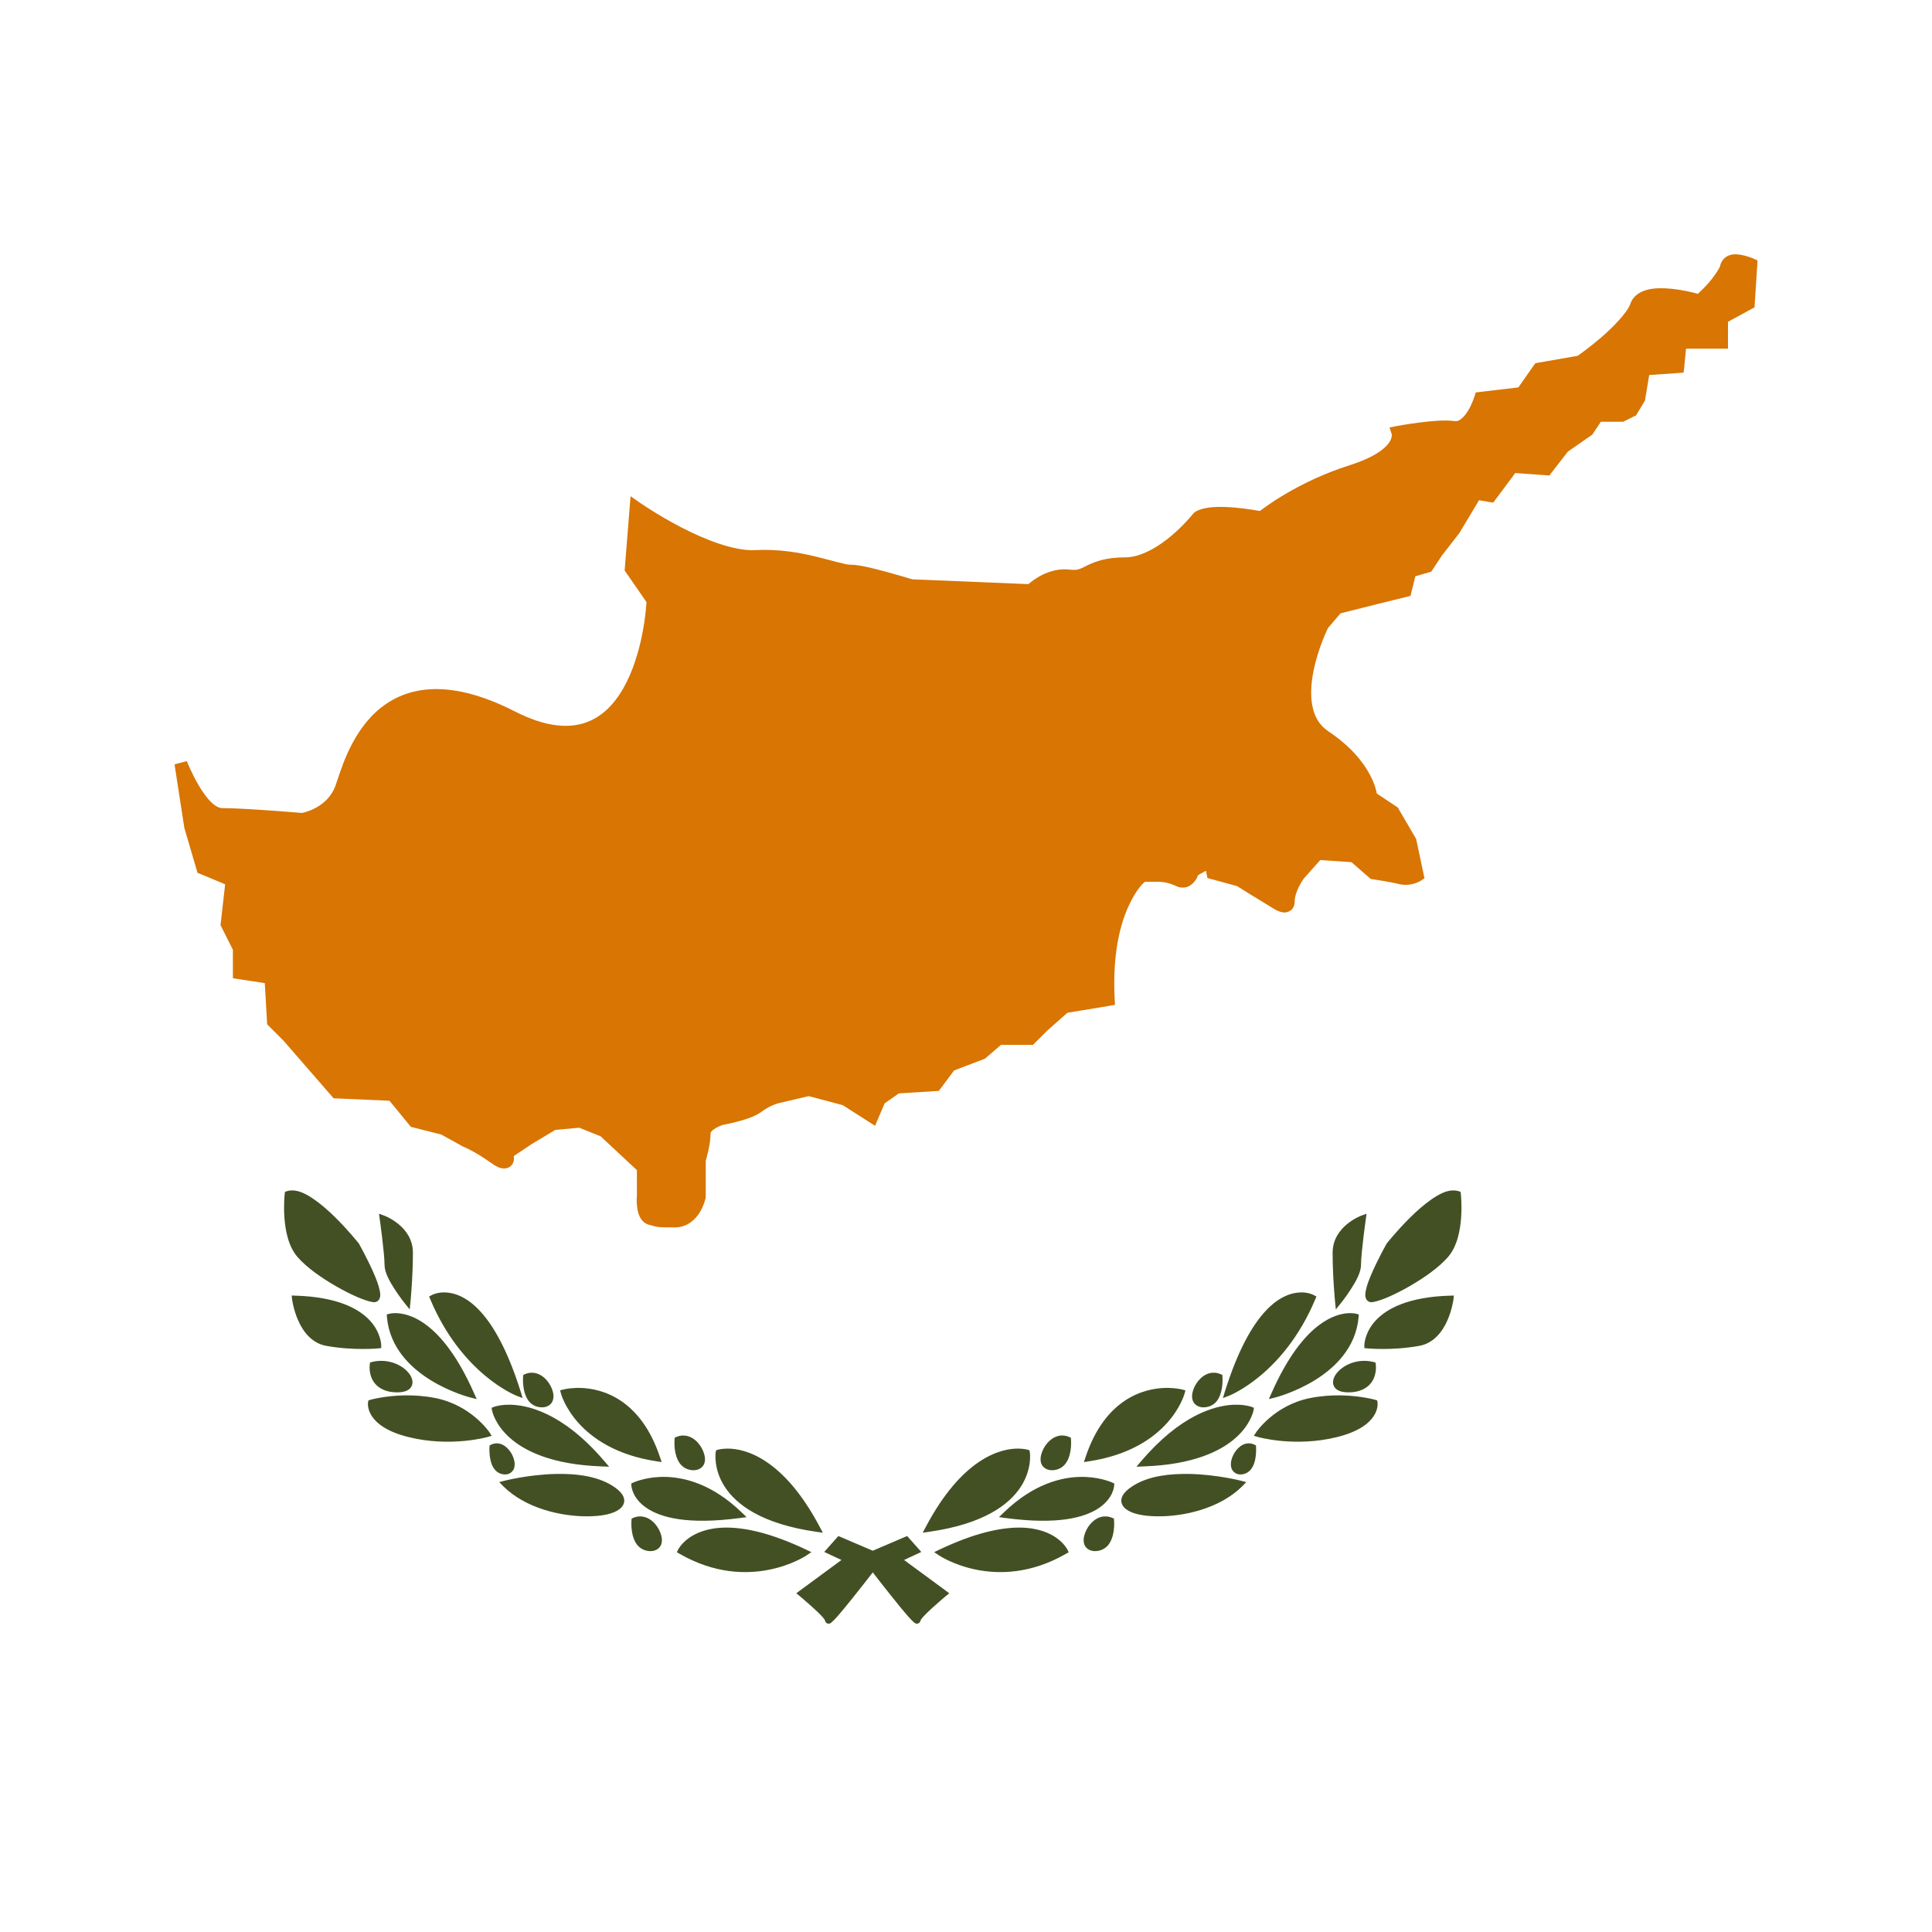
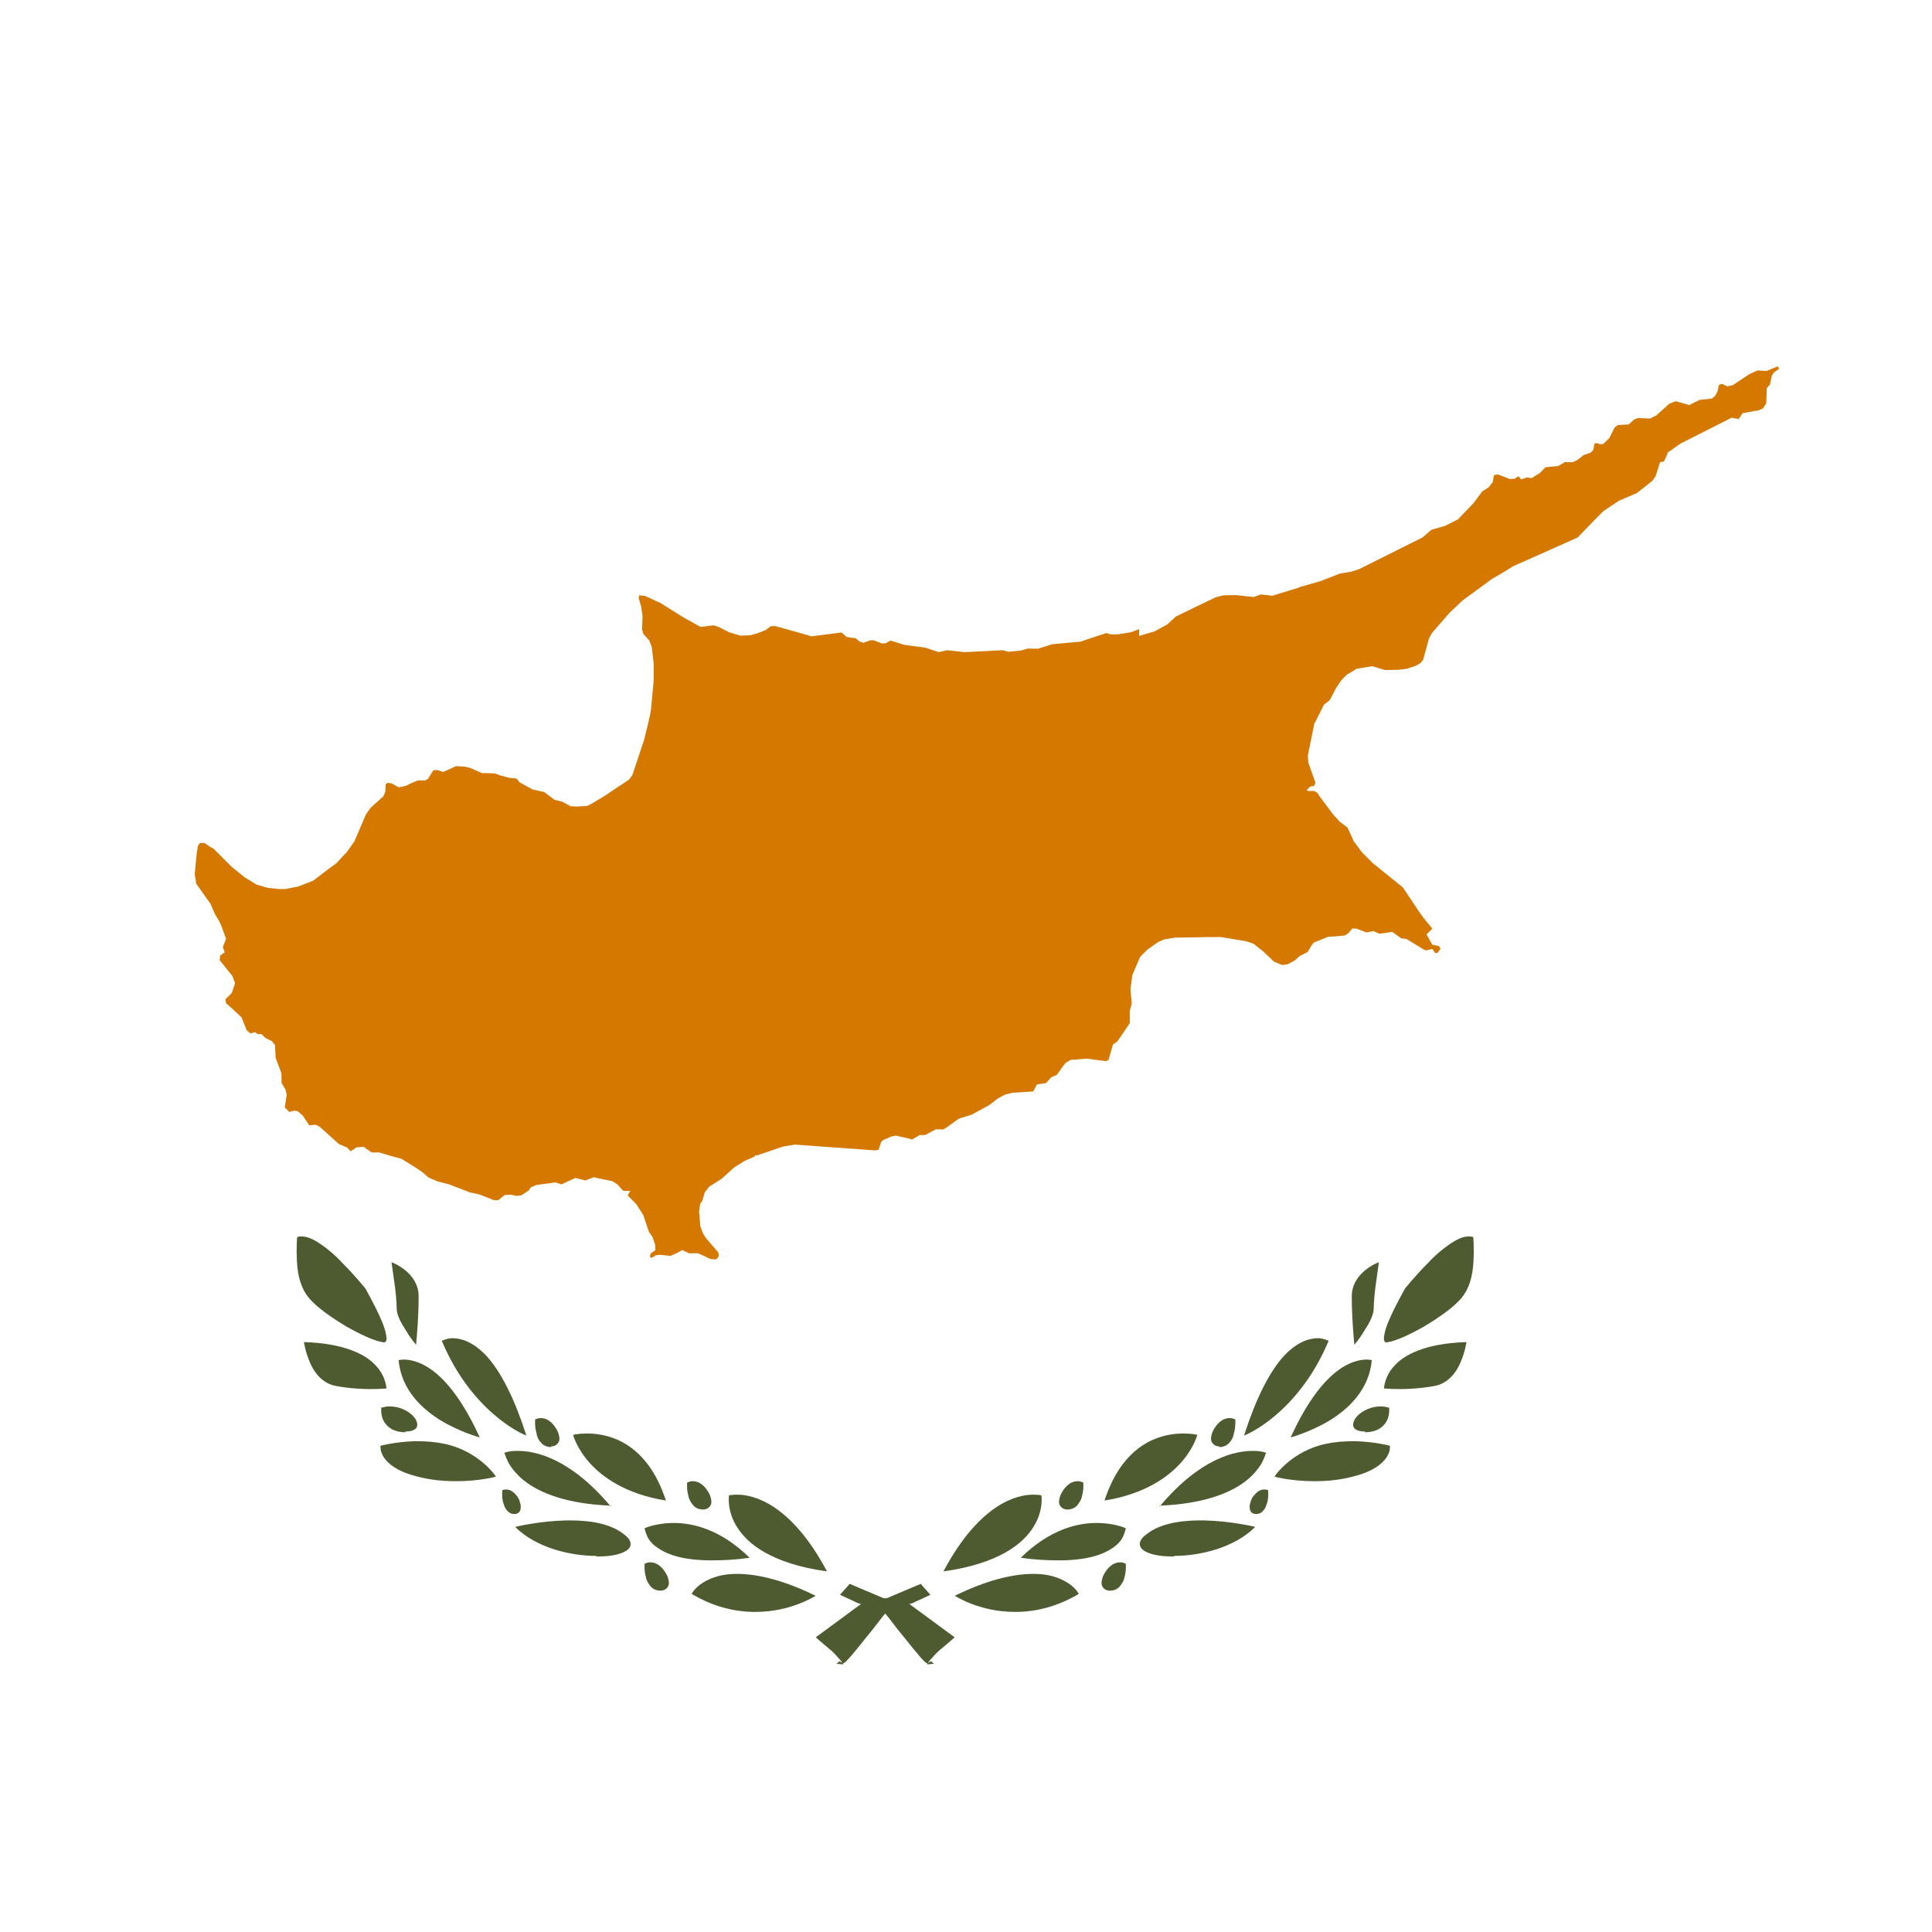
- <svg xmlns="http://www.w3.org/2000/svg" height="800" viewBox="0 0 800 800" width="800">
-   <clipPath id="a">
-     <path d="m0 600h900v-600h-900z" transform="translate(-410.4062 -122.9688)" />
-   </clipPath>
-   <clipPath id="b">
-     <path d="m0 600h900v-600h-900z" transform="translate(-688.9062 -521.0312)" />
-   </clipPath>
-   <path d="m0 800h800v-800h-800z" fill="#fff" stroke-width="1.089" />
-   <path clip-path="url(#a)" d="m0 0-.469-.531-3.031-3.407-.875-.999 1.187-.563 4.157-1.937-13-9.563-1.032-.781 1-.813s2.041-1.695 4.094-3.562c1.027-.934 2.071-1.909 2.813-2.719.371-.404.66-.765.844-1.031.137-.2.177-.383.187-.344.006-.099.027-.2.094-.344.093-.201.316-.43.562-.531.493-.2.779-.044.938.031.317.151.439.301.656.5.434.398 1.002.976 1.656 1.719 1.307 1.485 3 3.576 4.719 5.719 2.883 3.593 5.332 6.76 6.188 7.875.859-1.119 3.307-4.285 6.187-7.875 1.719-2.143 3.412-4.234 4.719-5.719.654-.743 1.222-1.321 1.656-1.719.217-.199.339-.349.656-.5.159-.075.445-.231.938-.031.246.101.469.33.562.531.067.144.088.245.094.344.01-.039.05.144.187.344.184.266.473.627.844 1.031.742.81 1.786 1.785 2.813 2.719 2.053 1.867 4.094 3.562 4.094 3.562l1 .813-1.032.781-13 9.563 4.156 1.937 1.188.563-.875.999-3.031 3.407-.469.531-.688-.281-9.999-4.281-10.001 4.281zm56.25 2.625c-5.942.023-14.002-1.686-24.938-6.875l-1.562-.75 1.437-.969s17.712-12.077 39.532.469l.812.469-.406.844s-.901 1.791-3.187 3.468c-2.287 1.678-6.014 3.322-11.688 3.344m-91.125 0c-5.673-.022-9.402-1.666-11.688-3.344-2.285-1.677-3.187-3.468-3.187-3.468l-.406-.844.812-.469c21.82-12.546 39.531-.469 39.531-.469l1.438.969-1.563.75c-10.935 5.189-18.995 6.898-24.937 6.875m117.406 3.469c-2.792-.224-4.916-2.609-5.843-4.969-.495-1.259-.72-2.598-.282-3.781.439-1.184 1.71-2.031 3.282-2.031 1.663 0 3.014.687 3.906 1.656.891.968 1.367 2.156 1.656 3.312.578 2.314.375 4.563.375 4.563l-.062.593-.532.219c-.645.275-1.307.422-1.937.438-.193.005-.376.014-.563 0m-144.25 0c-.63-.016-1.292-.163-1.937-.438l-.532-.219-.062-.593s-.203-2.249.375-4.563c.289-1.156.764-2.344 1.656-3.312.892-.969 2.244-1.656 3.906-1.656 1.571 0 2.843.847 3.282 2.031.439 1.183.213 2.522-.282 3.781-.989 2.518-3.334 5.046-6.406 4.969m137.438 12.281c-6.313.01-15.154-2.159-24.344-11.063l-1.5-1.437 2.063-.281c16.171-2.156 24.563.115 29 3.125 2.218 1.505 3.412 3.196 4.031 4.531s.687 2.406.687 2.406l.032.656-.594.282s-3.206 1.517-8.156 1.75c-.398.018-.798.03-1.219.031m-130.063 0c-.421-.001-.821-.013-1.219-.031-4.95-.233-8.156-1.75-8.156-1.75l-.594-.282.032-.656s.068-1.071.687-2.406 1.813-3.026 4.031-4.531c4.437-3.01 12.829-5.281 29.001-3.125l2.062.281-1.5 1.437c-9.19 8.904-18.031 11.073-24.344 11.063m161.094.906c-5.834-.1-11.906-1.125-16.281-4.406-1.442-1.081-2.342-2.181-2.563-3.406-.22-1.226.448-2.377 1.438-3.125 1.981-1.496 5.375-2.153 9.531-2.219 8.312-.133 19.61 2.392 26.594 9.375l1.219 1.25-1.688.437s-7.349 1.89-15.75 2.094c-.817.02-1.667.015-2.5 0m-194.625 0c-8.402-.204-15.75-2.094-15.75-2.094l-1.688-.437 1.219-1.25c6.983-6.983 18.282-9.508 26.594-9.375 4.156.066 7.55.723 9.531 2.219.991.748 1.658 1.899 1.438 3.125-.22 1.225-1.121 2.325-2.563 3.406-4.999 3.75-12.244 4.565-18.781 4.406m143.688 7.875c-5.415.027-17.347-2.908-28.688-24.375l-.938-1.75 1.969.281c17.022 2.432 24.939 8.464 28.532 14.032 3.592 5.567 2.781 10.656 2.781 10.656l-.125.625-.563.187s-1.163.335-2.968.344m-90.251 0c-1.805-.009-2.968-.344-2.968-.344l-.563-.187-.125-.625s-.811-5.089 2.781-10.656c3.593-5.568 11.51-11.6 28.532-14.032l1.969-.281-.938 1.75c-11.341 21.467-23.273 24.402-28.688 24.375m161.969 1.625c-1.301.036-2.437-.596-3.312-1.437s-1.545-1.925-1.938-3.032c-.392-1.106-.533-2.228-.187-3.281.345-1.052 1.427-1.906 2.75-1.906 1.382 0 2.529.656 3.25 1.531.72.875 1.083 1.923 1.312 2.938.459 2.028.313 3.968.313 3.968l-.032.594-.531.25c-.557.266-1.125.362-1.625.375m-233.687 0c-.501-.013-1.068-.109-1.625-.375l-.532-.25-.031-.594s-.146-1.94.313-3.968c.229-1.015.591-2.063 1.312-2.938s1.869-1.531 3.25-1.531c1.323 0 2.405.854 2.75 1.906.346 1.053.205 2.175-.187 3.281-.392 1.107-1.063 2.191-1.938 3.032s-2.012 1.473-3.312 1.437m175.312 2.438c-2.792-.224-4.916-2.609-5.843-4.969-.495-1.259-.72-2.598-.282-3.781.439-1.184 1.71-2.032 3.282-2.032 1.663 0 3.014.688 3.906 1.657.891.968 1.367 2.156 1.656 3.312.578 2.314.375 4.563.375 4.563l-.062.593-.532.219c-.645.275-1.307.422-1.937.438-.193.005-.376.014-.563 0m-117.5 0c-.63-.016-1.292-.163-1.937-.438l-.532-.219-.062-.593s-.203-2.249.375-4.563c.289-1.156.764-2.344 1.656-3.312.892-.969 2.244-1.657 3.906-1.657 1.571 0 2.843.848 3.282 2.032.439 1.183.213 2.522-.282 3.781-.989 2.518-3.334 5.046-6.406 4.969m171.25 9.562c-6.063-.222-16.646-3.212-28.843-17.5l-1.5-1.75 2.281.094c15.402.54 23.95 4.75 28.625 8.937 2.337 2.094 3.693 4.179 4.469 5.751.775 1.571.999 2.718.999 2.718l.125.782-.75.312s-1.603.604-4.249.656c-.364.007-.752.015-1.157 0m-225.594 0c-2.646-.052-4.25-.656-4.25-.656l-.75-.312.125-.782s.225-1.147 1-2.718c.776-1.572 2.132-3.657 4.469-5.751 4.675-4.187 13.223-8.397 28.625-8.937l2.281-.094-1.5 1.75c-13.01 15.241-24.189 17.614-30 17.5m258.657 2.907c-2.856.043-6.075-.16-9.5-.844-11.099-2.22-16.688-10.563-16.688-10.563l-.75-1.156 1.313-.375s11.48-3.278 24.593 0c6.574 1.644 9.777 4.176 11.282 6.438.752 1.13 1.068 2.158 1.187 2.937.118.779.031 1.375.031 1.375l-.125.625-.593.188s-4.464 1.278-10.75 1.375m-290.563 0c-6.286-.097-10.75-1.375-10.75-1.375l-.593-.188-.125-.625s-.088-.596.031-1.375c.118-.779.435-1.807 1.187-2.937 1.505-2.262 4.709-4.794 11.282-6.438 13.113-3.278 24.593 0 24.593 0l1.313.375-.75 1.156s-5.589 8.343-16.688 10.563c-3.425.684-6.644.887-9.5.844m236.157 2.312c-6.854-.149-18.79-3.493-24.782-21.469l-.531-1.562 1.625.25c12.502 1.902 19.939 7.137 24.219 11.906 4.279 4.769 5.437 9.156 5.437 9.156l.25.969-.968.25s-1.629.437-4.125.5c-.357.009-.736.009-1.125 0m-182.876 0c-2.496-.063-4.125-.5-4.125-.5l-.968-.25.25-.969s1.158-4.387 5.437-9.156c4.28-4.769 11.717-10.004 24.219-11.906l1.625-.25-.531 1.562c-5.992 17.976-17.928 21.32-24.782 21.469-.389.009-.768.009-1.125 0m197.501 4.719c-2.792-.225-4.917-2.615-5.844-4.969-.495-1.255-.69-2.568-.25-3.75.439-1.182 1.679-2.031 3.25-2.031 1.662 0 3.013.659 3.906 1.625s1.367 2.19 1.656 3.344c.579 2.306.375 4.531.375 4.531l-.062.594-.531.218c-.645.275-1.308.422-1.938.438-.191.005-.377.014-.562 0m-211.563 0c-.63-.016-1.292-.163-1.938-.438l-.531-.218-.062-.594s-.204-2.225.375-4.531c.289-1.154.764-2.378 1.656-3.344s2.245-1.625 3.906-1.625c1.57 0 2.811.849 3.25 2.031.44 1.182.245 2.495-.25 3.75-.989 2.511-3.337 5.046-6.406 4.969m258.906 3.687c-4.081.061-7.525-1.951-9.094-4.281-.784-1.165-1.148-2.635-.406-3.812.742-1.178 2.268-1.688 4.375-1.688 4.568 0 6.942 2.182 7.875 4.344.934 2.162.625 4.25.625 4.25l-.094.687-.656.157c-.878.219-1.777.331-2.625.343m-305.687 0c-.848-.012-1.748-.124-2.625-.343l-.656-.157-.094-.687s-.309-2.088.625-4.25c.933-2.162 3.307-4.344 7.875-4.344 2.107 0 3.633.51 4.375 1.688.741 1.177.378 2.647-.406 3.812-1.569 2.33-5.013 4.342-9.094 4.281m300.656 14.813c-2.089-.088-5.422-.823-9.313-3.781-4.446-3.382-9.614-9.632-14.656-21.032l-.844-1.875 2 .5s6.024 1.511 12.25 5.344c6.227 3.833 12.787 10.09 13.625 19.594l.063.844-.813.218s-.597.154-1.5.188c-.246.009-.513.012-.812 0m-296.437 0c-.903-.034-1.5-.188-1.5-.188l-.813-.218.063-.844c.838-9.504 7.398-15.761 13.624-19.594 6.227-3.833 12.25-5.344 12.25-5.344l2-.5-.843 1.875c-5.042 11.4-10.21 17.65-14.657 21.032-4.446 3.381-8.158 3.855-10.124 3.781m329.093 5.469-1.156-.032c-13.027-.383-19.76-4.044-23.188-7.781-3.427-3.737-3.468-7.594-3.468-7.594v-.906l.906-.094s7.678-.76 16.156.782c4.61.837 7.27 4.568 8.75 7.937 1.481 3.369 1.875 6.531 1.875 6.531zm-360.937 0 .125-1.157s.394-3.162 1.875-6.531c1.48-3.369 4.14-7.1 8.75-7.937 8.478-1.542 16.156-.782 16.156-.782l.906.094v.906s-.041 3.857-3.468 7.594c-3.428 3.737-10.161 7.398-23.188 7.781zm313.25.968c-2.789-.079-6.684-1.325-10.813-5.781s-8.554-12.079-12.625-25.031l-.593-2 1.937.75s4.301 1.683 9.75 6.25c5.449 4.566 12.123 12.068 17 23.719l.344.812-.782.438s-1.291.716-3.312.843c-.289.019-.589.009-.906 0m-266.469 0c-2.021-.127-3.313-.843-3.313-.843l-.781-.438.344-.812c4.877-11.651 11.551-19.153 17-23.719 5.449-4.567 9.75-6.25 9.75-6.25l1.937-.75-.593 2c-4.071 12.952-8.496 20.575-12.625 25.031-4.13 4.456-8.023 5.702-10.813 5.781-.317.009-.617.019-.906 0m287.031 24.438-1.562-.563s-8.969-3.239-8.969-11.531c0-7.625.75-15.187.75-15.187l.25-2.438 1.531 1.906s1.545 1.906 3.094 4.313 3.187 5.2 3.187 7.625c0 1.758.376 5.39.75 8.5.375 3.109.75 5.75.75 5.75zm-306.687 0 .219-1.625s.376-2.641.75-5.75c.373-3.11.75-6.742.75-8.5 0-2.425 1.639-5.218 3.187-7.625s3.094-4.313 3.094-4.313l1.531-1.906.25 2.438s.75 7.562.75 15.187c0 8.292-8.969 11.531-8.969 11.531zm333.562 7.25c-2.16-.037-4.385-1.186-6.656-2.75-2.271-1.565-4.571-3.6-6.625-5.625-4.106-4.051-7.281-8.063-7.281-8.063l-.063-.062-.031-.063s-2.46-4.374-4.375-8.687c-.958-2.157-1.779-4.275-2.094-5.969-.157-.848-.246-1.594.063-2.344.154-.375.461-.768.875-.968.414-.201.859-.227 1.281-.157 2.596.433 6.903 2.356 11.406 4.938s9.087 5.813 11.875 9c2.908 3.323 3.834 8.24 4.125 12.312.291 4.073-.094 7.375-.094 7.375l-.093.625-.594.188c-.563.187-1.153.26-1.719.25m-360.437 0c-.566.01-1.156-.063-1.719-.25l-.594-.188-.093-.625s-.385-3.302-.094-7.375c.291-4.072 1.217-8.989 4.125-12.312 2.788-3.187 7.372-6.418 11.875-9s8.81-4.505 11.406-4.938c.422-.07.867-.044 1.281.157.415.2.721.593.875.968.308.75.22 1.496.063 2.344-.315 1.694-1.136 3.812-2.094 5.969-1.915 4.313-4.375 8.687-4.375 8.687l-.031.063-.063.062s-3.174 4.012-7.281 8.063c-2.053 2.025-4.354 4.06-6.625 5.625-2.271 1.564-4.496 2.713-6.656 2.75" fill="#435024" transform="matrix(1.333333 0 0 -1.333333 347.146 636.0416)" />
-   <path clip-path="url(#b)" d="m0 0c-.586-.009-1.189-.104-1.812-.312-1.248-.416-2.501-1.631-2.813-3.188-.173-.865-2.06-3.691-3.969-5.781-1.54-1.687-2.482-2.523-3-3-1.329.374-4.317 1.167-8.187 1.562-2.439.249-4.995.298-7.313-.25-2.317-.548-4.605-1.909-5.437-4.406-.813-2.437-4.992-6.953-8.969-10.375-3.832-3.297-7.149-5.601-7.406-5.781l-12.313-2.157-.812-.156-.5-.656-4.782-6.844-11.937-1.406-1.313-.156-.375-1.219s-.704-2.298-1.968-4.406c-.633-1.054-1.417-2.008-2.157-2.594-.739-.586-1.3-.788-2-.688-3.13.448-7.47.012-11.218-.468-3.748-.481-6.813-1.063-6.813-1.063l-2.25-.437.719-2.157s.027.036 0-.375c-.027-.41-.141-1.096-.719-2-1.156-1.807-4.288-4.624-12.344-7.187-16.206-5.156-26.846-13.413-27.874-14.219-7.846 1.358-12.808 1.464-15.813 1.063-1.566-.209-2.662-.552-3.406-.875-.372-.162-.656-.323-.875-.469-.22-.146-.469-.344-.469-.344l-.094-.094-.062-.093s-2.727-3.456-6.813-6.907c-4.086-3.45-9.482-6.687-14.312-6.687-5.935 0-9.259-1.288-11.531-2.375-2.273-1.087-3.056-1.755-5.594-1.438-6.695.837-11.959-3.636-12.938-4.5l-36.125 1.5c-.25.08-3.482 1.084-7.531 2.188-4.202 1.146-8.757 2.344-11.687 2.344-1.495 0-5.49 1.248-10.594 2.5s-11.55 2.423-19 2.031c-6.397-.336-15.538 3.255-22.875 7.062-7.338 3.809-12.906 7.688-12.906 7.688l-2.844 2-.281-3.469-1.5-18.875-.063-.719.406-.593 6.375-9.219c-.05-.978-.762-13.882-6.062-24.656-2.752-5.593-6.624-10.337-12.063-12.5s-12.686-1.936-22.75 3.187c-10.614 5.404-19.277 7.317-26.406 6.875-7.129-.441-12.676-3.292-16.781-7.093-8.211-7.603-11.093-18.942-12.5-22.813-2.55-7.012-10.067-8.433-10.438-8.5-.659.056-17.786 1.5-24.75 1.5-.927 0-2.175.612-3.5 1.906-1.325 1.295-2.622 3.169-3.75 5.063-2.255 3.788-3.75 7.625-3.75 7.625l-3.812-1 3.031-19.656v-.125l.063-.125 3.781-12.875.25-.907.875-.343 7.719-3.219-1.375-12.125-.063-.594.281-.531 3.563-7.094v-7.125-1.687l1.687-.282 8.219-1.25.688-12 .031-.75.531-.562 4.438-4.438.093-.093 15.032-17.282.562-.656.844-.031 16.5-.719 6.25-7.625.406-.5.656-.156 8.782-2.219 6.593-3.656.125-.063.094-.031s3.525-1.397 8.656-5.062c1.465-1.046 2.561-1.642 3.875-1.719.657-.038 1.424.136 2 .562s.901.985 1.063 1.469c.253.761.146 1.298.094 1.813l5.75 3.843.062.032 7.094 4.25 7.437.687 6.657-2.687 11.25-10.5v-7.469h.031c-.021-.191-.205-1.771 0-3.719.108-1.031.302-2.116.812-3.187.51-1.072 1.482-2.23 2.938-2.594 2.872-.718 1.984-.813 8.031-.813 3.852 0 6.416 2.527 7.75 4.75 1.334 2.225 1.781 4.407 1.781 4.407l.031.187v.219 11.125c.159.529 1.5 5.052 1.5 8.531 0 .177.064.337.344.656.28.321.775.694 1.312 1 .987.565 1.837.857 2 .907 0 0 .093.031.094.031.004.001.094.031.094.031.165.03 2.09.374 4.531 1.031 2.545.686 5.427 1.532 7.469 3.063 2.654 1.99 5.253 2.641 5.312 2.656l9.344 2.188 10.563-2.813 8.062-5.156 1.969-1.25.906 2.156 2.063 4.813 4.406 3.093 11.5.719.906.063.563.718 4.187 5.625 9.282 3.532.312.125.282.25 4.687 4.031h9.125.813l.593.594 3.688 3.687.094.094 6.312 5.594 13.031 2.156 1.75.312-.093 1.75c-.743 14.459 1.847 23.741 4.531 29.375 2.347 4.93 4.314 6.663 4.844 7.094h4.5s2.606-.038 5.156-1.312c1.17-.586 2.519-.642 3.562-.25 1.043.391 1.762 1.101 2.282 1.75.71.889.801 1.343 1 1.843l2.468 1.407.219-1.094.25-1.188 1.156-.312 8.032-2.188c.252-.158 5.894-3.699 9.625-5.937 1.906-1.144 3.092-2.052 4.875-2.25.89-.099 2.242.407 2.812 1.312.569.906.625 1.735.625 2.657 0 .849.584 2.638 1.281 4.031.69 1.38 1.393 2.355 1.407 2.375v.031l5.218 5.875 9.688-.656 5.562-4.844.438-.375.593-.094s5.297-.769 8.094-1.468c3.856-.964 6.875 1.031 6.875 1.031l1.125.75-.281 1.312-2.25 10.594-.063.313-.156.25-5.312 9.093-.219.375-.375.282-6.156 4.093c-.189 1.065-.616 2.942-2.094 5.75-2.039 3.873-5.873 8.853-12.938 13.563-2.92 1.947-4.364 4.694-4.999 8-.637 3.306-.35 7.13.375 10.75 1.419 7.102 4.384 13.111 4.499 13.343l3.907 4.563 11.468 2.875 9.094 2.25 1.156.281.282 1.156 1.218 4.938 4.188 1.219.719.187.406.594 2.937 4.437.063.094.031.031 5.188 6.688.093.094.063.093 6.094 10.188 3.187-.563 1.219-.187.719.969 6.125 8.218 9.531-.687 1.062-.094.625.844 5.125 6.594 7.313 5.093.312.219.188.313 2.437 3.656h6.5.469l.406.219 3.032 1.5.531.25.281.5 2.282 3.781.187.312.063.375 1.25 7.563 9.031.625 1.656.125.187 1.656.563 5.782h11.063 1.968v1.968 6.375l7.281 3.969.969.531.063 1.094.781 12.094.062 1.375-1.25.562s-1.858.849-4 1.188c-.535.084-1.101.165-1.687.156" fill="#d87503" transform="matrix(1.333333 0 0 -1.333333 718.4793 105.2917)" />
+ <svg xmlns="http://www.w3.org/2000/svg" xmlns:xlink="http://www.w3.org/1999/xlink" width="600" height="600" viewBox="0 0 3 3" version="1.1" id="svg8">
+   <defs id="defs12" />
+   <path d="M0,0H3V3H0z" fill="#c62929" id="path2" style="fill:#ffffff" />
+   <path style="fill:#4e5b31;stroke-width:0.005" id="branch" d="m 1.44,2.583 c -9e-4,-4.3e-4 -0.001,-6.1e-4 -0.002,-0.001 l -6.2e-4,-5.9e-4 c -0.002,-0.001 -0.004,-0.004 -0.008,-0.008 -0.007,-0.008 -0.016,-0.019 -0.023,-0.028 -0.016,-0.019 -0.028,-0.036 -0.031,-0.039 l -0.004,-0.005 -0.039,-0.012 -0.028,-0.013 0.015,-0.017 0.052,0.022 0.039,0.008 0.072,0.053 -5.5e-5,4.5e-5 c -1.45e-4,1.2e-4 -0.01,0.009 -0.021,0.018 -0.005,0.004 -0.01,0.009 -0.014,0.014 -0.002,0.002 -0.004,0.004 -0.005,0.006 -6.9e-4,0.001 -0.001,0.002 -0.001,0.002 l 0.004,-0.003 0.005,0.004 -0.01,9.2e-4 -4.5e-4,1e-4 z m -0.267,-0.08 c -0.034,-5e-6 -0.067,-0.009 -0.099,-0.028 l -3.5e-5,-2e-5 1.5e-5,-4e-5 c 0,0 0.004,-0.008 0.014,-0.015 0.01,-0.007 0.027,-0.016 0.056,-0.016 h 5.85e-4 c 0.034,0 0.075,0.011 0.122,0.034 -0.002,0.001 -0.039,0.025 -0.093,0.025 l 5e-5,5e-5 z m -0.147,-0.033 c -0.006,0 -0.012,-0.002 -0.016,-0.007 -0.003,-0.004 -0.006,-0.008 -0.007,-0.014 -0.003,-0.01 -0.002,-0.02 -0.002,-0.021 0.003,-0.001 0.005,-0.002 0.008,-0.002 l 5.6e-4,-1e-5 c 0.013,0 0.022,0.011 0.027,0.022 0.002,0.006 0.003,0.011 0.001,0.015 -0.002,0.004 -0.006,0.007 -0.012,0.007 z m 0.258,-0.03 c -0.087,-0.012 -0.124,-0.044 -0.139,-0.068 -0.017,-0.026 -0.013,-0.05 -0.013,-0.05 l 1.5e-5,-7e-5 6.5e-5,-2e-5 c 2.5e-5,0 0.005,-0.001 0.013,-0.001 0.023,0 0.082,0.012 0.139,0.119 l 3.5e-5,7e-5 -10e-5,-5e-5 z m -0.178,-0.017 c -0.037,-5e-6 -0.065,-0.006 -0.084,-0.019 -0.011,-0.007 -0.016,-0.015 -0.018,-0.021 -0.002,-0.005 -0.003,-0.009 -0.003,-0.01 9.8e-4,-4.5e-4 0.016,-0.007 0.039,-0.008 0.002,-9e-5 0.004,-1.45e-4 0.006,-1.5e-4 0.029,0 0.072,0.009 0.118,0.054 l 4.5e-5,4.5e-5 -5.5e-5,5e-6 c -0.021,0.003 -0.04,0.004 -0.058,0.004 z m -0.18,-0.007 c -0.039,0 -0.093,-0.012 -0.126,-0.045 l -3.5e-5,-4e-5 10e-5,-2.5e-5 c 3.5e-4,-9e-5 0.037,-0.009 0.078,-0.01 0.002,-6e-5 0.005,-9.5e-5 0.007,-9.5e-5 0.037,0 0.065,0.007 0.083,0.021 0.007,0.005 0.01,0.009 0.011,0.014 6.7e-4,0.004 -0.001,0.008 -0.005,0.011 -0.008,0.006 -0.023,0.01 -0.045,0.01 l -0.003,10e-5 z m -0.127,-0.065 c -0.005,0 -0.009,-0.002 -0.012,-0.006 -0.003,-0.003 -0.004,-0.007 -0.006,-0.013 -0.002,-0.009 -0.001,-0.018 -0.001,-0.018 l 5e-6,-9e-5 c 0.002,-8.6e-4 0.004,-0.001 0.006,-0.001 h 1.5e-5 c 0.006,0 0.01,0.003 0.013,0.006 0.004,0.004 0.007,0.008 0.008,0.013 0.002,0.005 0.002,0.009 9e-4,0.013 -0.001,0.003 -0.004,0.006 -0.009,0.006 z m 0.293,-0.007 c -0.006,0 -0.012,-0.002 -0.016,-0.007 -0.003,-0.004 -0.006,-0.008 -0.007,-0.014 -0.003,-0.01 -0.002,-0.02 -0.002,-0.021 0.003,-0.001 0.005,-0.002 0.008,-0.002 l 5.6e-4,-1e-5 c 0.013,0 0.022,0.011 0.027,0.022 0.002,0.006 0.003,0.011 0.001,0.015 -0.002,0.004 -0.006,0.007 -0.012,0.007 z m -0.143,-0.006 c -0.079,-0.003 -0.12,-0.025 -0.14,-0.043 -0.011,-0.01 -0.018,-0.02 -0.021,-0.027 -0.003,-0.006 -0.004,-0.011 -0.005,-0.012 l 1.05e-4,-4.5e-5 c 1.5e-5,0 0.007,-0.003 0.019,-0.003 l 0.002,-2e-5 c 0.027,0 0.081,0.011 0.144,0.086 v 5e-5 z m 0.085,-0.008 c -0.063,-0.01 -0.099,-0.037 -0.118,-0.058 -0.02,-0.022 -0.026,-0.043 -0.026,-0.044 1.15e-4,-3.5e-5 0.008,-0.002 0.019,-0.002 8.45e-4,-2.5e-5 0.002,-3.5e-5 0.003,-3.5e-5 9.05e-4,0 0.002,1e-5 0.003,3.5e-5 0.032,6.95e-4 0.09,0.015 0.119,0.104 h 5e-5 z m -0.325,-0.03 c -0.021,0 -0.041,-0.002 -0.06,-0.007 -0.033,-0.008 -0.047,-0.021 -0.053,-0.03 -0.003,-0.005 -0.005,-0.01 -0.005,-0.013 -4.25e-4,-0.003 -2e-4,-0.005 -1.55e-4,-0.005 l 1.55e-4,-5.5e-5 c 8.5e-5,-2e-5 0.022,-0.006 0.052,-0.007 0.001,-2e-5 0.002,-3e-5 0.004,-3e-5 0.015,0 0.029,0.001 0.043,0.004 0.053,0.011 0.08,0.05 0.08,0.051 l 2.5e-5,4.5e-5 -6.5e-5,1.5e-5 c -3e-4,5e-5 -0.025,0.007 -0.061,0.007 z m 0.147,-0.053 c -0.006,0 -0.012,-0.002 -0.016,-0.007 -0.003,-0.003 -0.006,-0.008 -0.007,-0.015 -0.003,-0.01 -0.002,-0.02 -0.002,-0.021 0.003,-0.001 0.005,-0.002 0.008,-0.002 l 5.6e-4,-1e-5 c 0.013,0 0.022,0.011 0.027,0.022 0.002,0.006 0.003,0.011 0.001,0.015 -0.002,0.004 -0.006,0.007 -0.012,0.007 z m -0.111,-0.015 c -4.75e-4,-1.15e-4 -0.03,-0.008 -0.06,-0.026 -0.028,-0.017 -0.062,-0.047 -0.066,-0.094 v -2.5e-5 l 7e-5,-2e-5 c 5e-6,0 0.003,-6.25e-4 0.006,-7.7e-4 5.25e-4,-2e-5 0.001,-3e-5 0.002,-3e-5 0.008,0 0.025,0.002 0.046,0.018 0.026,0.02 0.05,0.055 0.072,0.103 z m 0.072,-0.003 c -1.85e-4,-7.5e-5 -0.021,-0.008 -0.047,-0.03 -0.024,-0.02 -0.059,-0.057 -0.084,-0.117 1.5e-5,-5e-6 0.006,-0.003 0.014,-0.004 5.05e-4,-3.5e-5 0.001,-4.5e-5 0.002,-4.5e-5 7.5e-4,0 0.002,2.5e-5 0.002,4.5e-5 0.012,3.4e-4 0.03,0.005 0.051,0.027 0.023,0.025 0.044,0.067 0.062,0.123 l 5e-5,1.6e-4 -1.5e-4,-5e-5 z m -0.187,-0.005 c -0.024,0 -0.032,-0.013 -0.035,-0.019 -0.004,-0.009 -0.003,-0.018 -0.003,-0.019 l 1.5e-5,-1e-4 c 0.004,-9.75e-4 0.008,-0.002 0.012,-0.002 l 8.25e-4,-5e-6 c 0.019,0 0.034,0.01 0.04,0.019 0.001,0.002 0.005,0.008 0.002,0.014 -0.003,0.004 -0.009,0.006 -0.018,0.006 z m -0.053,-0.067 c -0.013,0 -0.034,-8.25e-4 -0.056,-0.005 -0.021,-0.004 -0.034,-0.022 -0.04,-0.037 -0.007,-0.016 -0.009,-0.031 -0.009,-0.031 h 6e-5 c 0.066,0.002 0.098,0.021 0.112,0.037 0.015,0.016 0.016,0.034 0.016,0.035 l -4.5e-5,5e-6 c -1e-4,0 -0.009,9e-4 -0.024,9e-4 z m 0.069,-0.069 c -9e-5,-1.1e-4 -0.008,-0.009 -0.015,-0.021 -0.008,-0.012 -0.015,-0.025 -0.015,-0.035 0,-0.01 -0.002,-0.031 -0.004,-0.043 -0.002,-0.015 -0.004,-0.028 -0.004,-0.029 l 6.5e-5,2e-5 c 0.002,6.15e-4 0.042,0.016 0.042,0.053 0,0.037 -0.004,0.075 -0.004,0.075 l -5e-6,5.5e-5 h -5e-5 z m -0.052,-0.004 c -4.2e-4,0 -8.35e-4,-4e-5 -0.001,-1.05e-4 -0.012,-0.002 -0.032,-0.011 -0.055,-0.024 -0.025,-0.015 -0.046,-0.03 -0.058,-0.044 -0.011,-0.013 -0.018,-0.032 -0.019,-0.059 -0.001,-0.019 2.65e-4,-0.034 4.35e-4,-0.036 0.002,-6.85e-4 0.004,-0.001 0.007,-0.001 0.009,1.45e-4 0.018,0.004 0.031,0.013 0.01,0.007 0.021,0.016 0.032,0.028 0.02,0.02 0.036,0.04 0.036,0.04 l 1.6e-4,2e-4 c 0.001,0.002 0.013,0.023 0.022,0.043 0.006,0.013 0.009,0.022 0.01,0.029 7.35e-4,0.004 9.5e-4,0.007 -2e-5,0.009 -4.05e-4,9.7e-4 -0.001,0.002 -0.002,0.002 -7e-4,3e-4 -0.001,4.5e-4 -0.002,4.5e-4 z" />
+   <use height="100%" width="100%" y="0" x="0" xlink:href="#branch" transform="matrix(-1,0,0,1,2.749096,-2.8826973e-8)" id="use5" />
+   <path style="fill:#d57800;stroke-width:0.005" d="m 2.76,0.569 -0.012,0.005 -0.005,0.002 -0.014,-7.85e-4 -0.013,0.006 -0.024,0.016 -0.001,7.5e-4 -0.009,0.002 -0.008,-0.004 -0.005,0.002 -0.002,0.01 -0.004,0.007 -0.005,0.004 -0.019,0.002 -0.016,0.008 -0.021,-0.006 -0.01,0.004 -0.02,0.018 -0.01,0.005 -0.004,-2.1e-4 -0.014,-7.15e-4 -0.006,0.002 -0.009,0.008 -0.017,0.001 -0.005,0.004 -0.008,0.016 -0.009,0.009 -0.005,0.001 -0.005,-0.002 -0.004,7.2e-4 -0.002,0.01 -0.004,0.004 -0.011,0.004 -0.009,0.007 -0.008,0.004 -0.01,-2.6e-4 h -0.002 l -0.01,0.006 -0.02,0.002 -0.008,0.008 -0.002,0.002 -0.004,0.002 -0.006,0.004 -0.002,9.2e-4 -0.007,-0.001 -0.009,0.003 -0.004,-0.005 -0.006,0.004 -0.008,3.45e-4 -0.01,-0.004 -0.008,-0.003 -0.006,8.05e-4 -0.002,0.01 -1.95e-4,0.001 -0.006,0.008 -0.011,0.007 -0.001,0.002 -0.012,0.016 -0.024,0.025 -0.02,0.01 -0.021,0.006 -0.014,0.012 -0.038,0.019 -0.06,0.03 -0.012,0.004 -0.018,0.003 -0.031,0.012 -0.028,0.008 -0.002,4.7e-4 -0.005,0.002 -0.039,0.012 -0.018,-0.002 -0.011,0.004 -0.028,-0.003 -0.019,3.85e-4 -0.012,0.003 -0.023,0.011 -0.039,0.019 -0.013,0.012 -0.02,0.011 -0.024,0.007 5.5e-5,-0.01 -1.4e-4,-4.2e-4 -0.008,0.003 -0.006,0.002 -0.019,0.003 h -0.011 l -0.007,-0.002 -0.001,3.45e-4 -0.039,0.013 -0.044,0.004 -0.022,0.007 -0.016,-2.6e-4 -0.01,0.003 -0.02,0.002 -0.007,-0.002 -0.002,-4.4e-4 -0.059,0.003 -0.027,-0.003 -0.013,0.003 -0.021,-0.007 -0.031,-0.004 -0.007,-0.002 -0.016,-0.005 -0.007,0.004 -0.006,5.95e-4 -0.013,-0.005 -0.005,-1.25e-4 -0.011,0.004 -0.006,-0.002 -0.006,-0.005 -0.014,-0.002 -0.008,-0.007 -0.047,0.006 -0.013,-0.004 -0.043,-0.012 -0.007,3.45e-4 -0.008,0.006 -0.013,0.005 -0.011,0.003 -0.015,5.25e-4 -0.017,-0.005 -0.018,-0.009 -0.007,-0.002 -0.015,0.002 -0.005,4.15e-4 -0.027,-0.015 -0.035,-0.022 -0.024,-0.011 -0.009,-0.001 -0.001,0.004 0.004,0.014 0.002,0.014 -4.55e-4,0.013 -2.45e-4,0.008 0.002,0.007 0.009,0.01 0.004,0.01 0.003,0.026 -3e-5,0.027 -0.004,0.043 -0.001,0.007 -0.005,0.022 -0.005,0.02 -0.018,0.054 -0.005,0.007 -0.012,0.008 -0.027,0.018 -0.02,0.012 -0.006,0.003 -0.016,0.001 -0.01,-5.25e-4 -0.013,-0.007 -0.012,-0.003 -0.016,-0.012 -0.018,-0.004 -0.02,-0.011 -0.005,-0.006 -0.011,-0.001 -0.015,-0.004 10e-6,-2.5e-5 -0.005,-0.002 -0.004,-0.001 v -5e-6 l -0.019,-5.2e-4 -0.018,-0.008 -0.009,-0.002 -0.013,-6.45e-4 -0.013,0.006 -5e-6,-2e-5 -0.007,0.003 -0.009,-0.003 -0.006,3.85e-4 -0.007,0.011 -0.001,0.002 -0.005,0.003 -0.006,-8.5e-5 -0.005,-1.25e-4 -0.005,0.002 -0.007,0.003 v 1.5e-5 l -0.006,0.003 -0.003,0.001 -5e-5,-5e-5 -0.002,3.65e-4 -0.003,5.6e-4 -0.004,7.65e-4 -0.007,-0.004 -0.004,-0.002 -0.006,-0.001 -0.003,0.002 -6.65e-4,0.012 -0.003,0.007 -0.01,0.009 -0.01,0.009 -0.007,0.01 -0.018,0.042 -0.012,0.017 -0.004,0.004 -0.012,0.013 -0.011,0.008 -0.025,0.019 -0.023,0.009 -0.02,0.004 -0.01,4e-5 -0.018,-0.002 -0.017,-0.005 -0.018,-0.011 -0.02,-0.016 -0.029,-0.029 -0.004,-0.002 -8.55e-4,-5.7e-4 -0.009,-0.006 -0.007,1.75e-4 -0.003,0.004 -0.001,0.006 -0.001,0.006 -0.003,0.032 2.45e-4,0.002 0.002,0.013 0.022,0.031 0.007,0.016 0.001,0.002 0.005,0.008 0.003,0.006 3.45e-4,5.9e-4 0.008,0.022 -0.005,0.013 0.003,0.008 -0.007,0.005 -0.001,0.007 0.02,0.025 0.004,0.011 -0.005,0.015 -0.008,0.008 -0.002,0.002 0.001,0.006 0.009,0.008 0.015,0.014 0.008,0.02 0.006,0.005 0.007,-0.002 0.004,0.003 0.006,-1.05e-4 0.006,0.006 0.004,0.002 0.006,0.003 0.005,0.006 0.001,0.02 0.009,0.024 1.4e-4,0.013 5e-5,0.002 0.006,0.01 0.002,0.008 -0.003,0.02 0.007,0.007 0.008,-0.002 0.005,8e-4 0.008,0.007 0.01,0.015 0.01,-0.001 0.006,0.003 0.03,0.027 0.007,0.003 3.7e-4,2.1e-4 0.005,0.002 0.006,0.006 0.009,-0.006 0.001,-1.05e-4 0.01,-8.9e-4 0.004,0.003 0.009,0.006 0.011,-1.45e-4 0.024,0.007 0.011,0.003 0.021,0.013 0.009,0.006 0.005,0.004 0.007,0.006 0.014,0.006 0.012,0.003 0.007,0.002 0.005,0.002 1.25e-4,-3.1e-4 7e-5,2e-5 -1.2e-4,3.15e-4 0.026,0.01 0.014,0.003 0.013,0.005 0.01,0.004 0.007,1.15e-4 0.01,-0.008 0.01,-5.6e-4 0.008,0.002 0.008,-0.001 0.012,-0.008 0.002,-0.004 0.009,-0.004 0.03,-0.004 0.009,0.003 0.022,-0.01 0.015,0.004 0.013,-0.005 0.029,0.006 0.008,0.005 0.009,0.01 0.001,4.5e-5 0.01,1.85e-4 -0.004,0.007 0.013,0.013 0.011,0.017 7.7e-4,0.002 0.008,0.024 0.006,0.009 0.004,0.012 2.1e-4,0.008 -0.007,0.005 -0.001,0.003 -3.8e-4,0.001 0.001,0.003 0.003,-0.001 0.005,-0.003 0.006,-9.05e-4 0.01,0.001 0.007,7.15e-4 0.011,-0.005 0.007,-0.004 0.011,0.005 0.013,-1.4e-4 0.005,0.002 0.015,0.007 0.008,7.2e-4 0.003,-0.002 0.002,-0.004 -9.25e-4,-0.005 -0.006,-0.007 -0.013,-0.015 -0.005,-0.008 -0.004,-0.011 -0.001,-0.014 -8.7e-4,-0.009 0.002,-0.012 0.003,-0.004 0.003,-0.01 h 4.5e-5 l 6.45e-4,-0.003 0.007,-0.009 0.019,-0.012 0.02,-0.018 0.016,-0.01 0.016,-0.007 4.35e-4,-0.002 0.002,7.3e-4 0.041,-0.014 6.85e-4,-8e-5 0.018,-0.003 0.125,0.009 0.005,-0.001 2e-5,-3e-5 0.004,-0.012 0.002,-0.002 0.001,-0.001 0.014,-0.006 0.006,-9.15e-4 0.018,0.004 0.007,0.002 0.012,-0.007 0.008,1.4e-4 0.017,-0.009 0.011,2.65e-4 0.004,-0.002 0.021,-0.015 0.02,-0.006 0.005,-0.003 0.002,-9.95e-4 0.02,-0.011 0.013,-0.01 0.011,-0.006 0.012,-0.003 0.032,-0.002 0.006,-0.011 0.014,-0.002 0.008,-0.009 0.009,-0.004 0.007,-0.01 0.006,-0.008 0.008,-0.005 0.025,-0.002 0.03,0.004 0.004,-0.002 0.007,-0.024 0.007,-0.005 0.019,-0.028 6.5e-5,-0.01 2e-5,-0.009 0.003,-0.012 -0.002,-0.022 0.003,-0.022 0.012,-0.028 0.011,-0.011 0.017,-0.012 0.009,-0.004 0.012,-0.002 v -3e-5 l 0.002,-3.05e-4 0.003,-5.35e-4 0.042,-5.8e-4 c 5.85e-4,-4.35e-4 0.015,-2.1e-4 0.015,-2.1e-4 l 0.014,-1.9e-4 0.036,0.006 0.003,4.4e-4 0.012,0.004 0.014,0.011 0.015,0.014 0.003,0.003 0.01,0.004 0.003,0.001 0.008,-0.001 0.011,-0.006 0.008,-0.007 0.012,-0.006 2.8e-4,-4e-4 0.006,-0.01 1.95e-4,-2e-4 1.4e-4,3.5e-5 1.5e-5,-5.5e-5 -1.15e-4,-2.5e-5 0.003,-0.004 0.022,-0.009 0.026,-0.002 0.003,-0.002 0.002,-8.75e-4 0.007,-0.008 0.006,-5.5e-5 0.016,0.006 0.011,-0.002 0.009,0.004 0.007,-8.05e-4 0.013,-0.002 0.014,0.01 0.008,0.001 0.028,0.017 0.001,2.4e-4 7.6e-4,1.4e-4 0.002,2.65e-4 0.003,-9.95e-4 0.005,-0.001 6.6e-4,-1.95e-4 6.3e-4,8.7e-4 0.003,0.005 0.004,6.3e-4 0.005,-0.007 -0.002,-0.003 -7.85e-4,-0.001 -0.01,-0.002 -0.009,-0.016 0.009,-0.009 -0.014,-0.017 -0.002,-0.003 -7.65e-4,-0.001 -0.005,-0.007 -0.024,-0.036 -0.031,-0.025 -1e-5,2e-5 -0.011,-0.009 -7e-5,-5e-5 -0.004,-0.003 -0.017,-0.017 -0.012,-0.016 -0.002,-0.003 -0.002,-0.005 -0.007,-0.015 -0.012,-0.009 -0.01,-0.011 -4.9e-4,-6.45e-4 -0.021,-0.028 -0.003,-0.005 -0.005,-0.003 -0.01,-7e-5 -9.75e-4,-9.8e-4 -5.8e-4,-6.05e-4 3.5e-4,-3.7e-4 0.005,-0.005 0.006,-0.001 0.002,-0.005 -0.011,-0.031 -7e-5,-0.001 -7.85e-4,-0.01 0.009,-0.044 0.001,-0.005 0.015,-0.03 0.009,-0.007 0.01,-0.019 0.008,-0.012 0.008,-0.008 0.001,-8.4e-4 0.015,-0.009 0.012,-0.002 0.012,-0.002 0.02,0.006 0.02,-3.8e-4 0.004,-4.05e-4 0.009,-0.001 0.015,-0.005 0.007,-0.004 0.004,-0.005 0.007,-0.025 0.002,-0.008 0.005,-0.009 0.027,-0.031 0.02,-0.019 0.045,-0.033 0.022,-0.013 0.011,-0.007 0.101,-0.045 0.026,-0.027 0.014,-0.014 0.024,-0.016 0.028,-0.012 0.024,-0.019 0.005,-0.007 0.007,-0.022 0.006,-0.001 0.005,-0.011 0.001,-0.003 0.02,-0.014 0.002,-0.001 0.077,-0.039 0.011,0.002 0.006,-0.009 0.022,-0.004 0.004,-7e-4 0.006,-0.003 0.005,-0.008 v -0.002 l 6.45e-4,-0.021 0.005,-0.006 0.003,-0.014 0.002,-0.003 0.003,-0.003 0.006,-0.004 -0.001,-0.003 z" id="path7" />
</svg>
